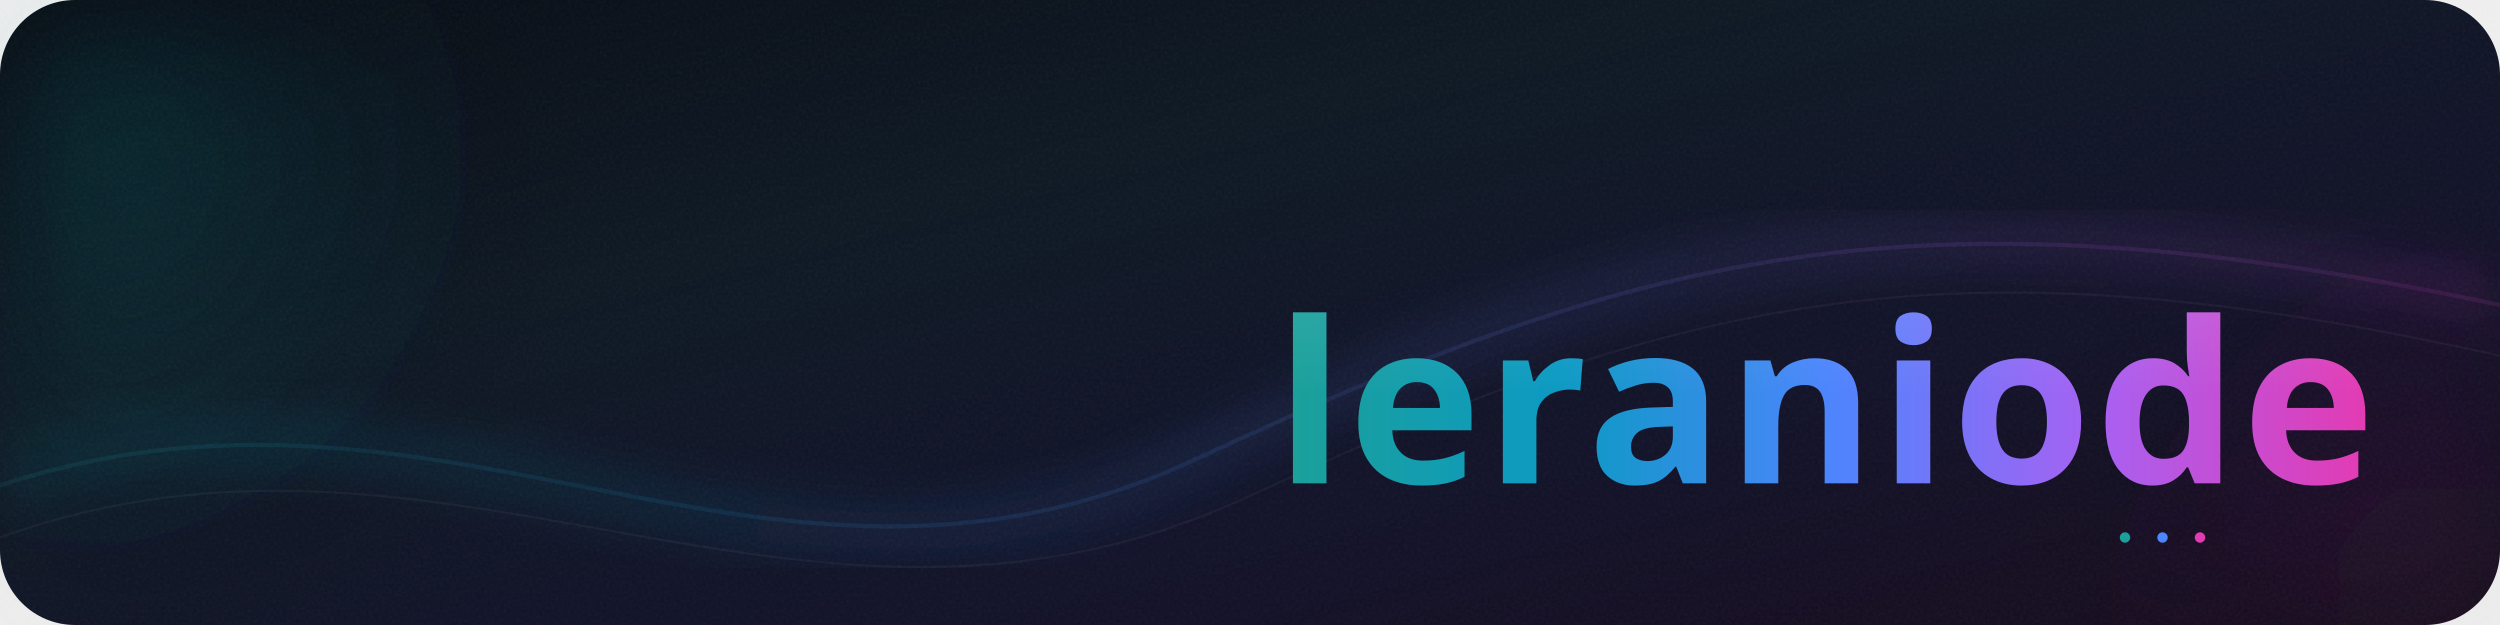
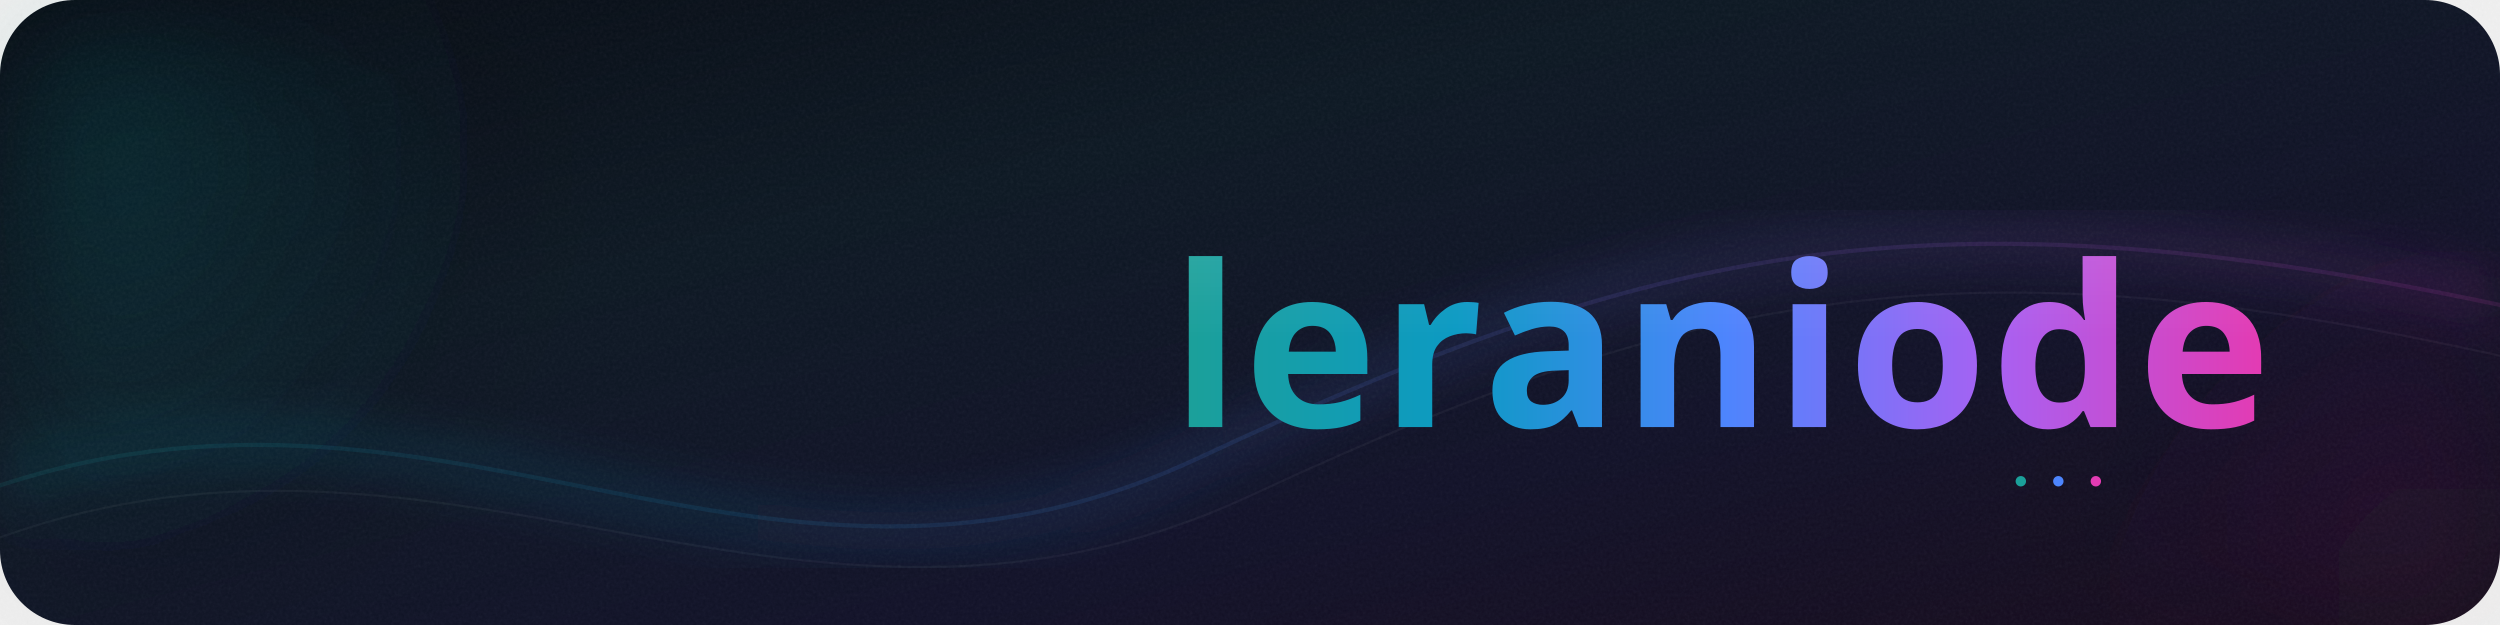
<svg xmlns="http://www.w3.org/2000/svg" viewBox="0 0 1200 300" role="img" aria-labelledby="title desc">
  <defs>
    <linearGradient id="bg" x1="0" y1="0" x2="1" y2="1">
      <stop offset="0" stop-color="#050912" />
      <stop offset=".34" stop-color="#0b1722" />
      <stop offset=".68" stop-color="#101027" />
      <stop offset="1" stop-color="#16091b" />
    </linearGradient>
    <linearGradient id="accent" x1="0" y1="0" x2="1" y2="0">
      <stop offset="0" stop-color="#1ba09a" />
      <stop offset=".25" stop-color="#0c9ac3" />
      <stop offset=".5" stop-color="#4d85fd" />
      <stop offset=".75" stop-color="#a861f2" />
      <stop offset="1" stop-color="#e33bb3" />
    </linearGradient>
    <linearGradient id="sheen" x1="0" y1="0" x2="0" y2="1">
      <stop offset="0" stop-color="#ffffff" stop-opacity=".16" />
      <stop offset=".48" stop-color="#ffffff" stop-opacity="0" />
    </linearGradient>
    <radialGradient id="cyanGlow" cx="18%" cy="40%" r="55%">
      <stop offset="0" stop-color="#1ba09a" stop-opacity=".22" />
      <stop offset="1" stop-color="#050912" stop-opacity="0" />
    </radialGradient>
    <radialGradient id="pinkGlow" cx="86%" cy="70%" r="58%">
      <stop offset="0" stop-color="#e33bb3" stop-opacity=".20" />
      <stop offset="1" stop-color="#050912" stop-opacity="0" />
    </radialGradient>
    <filter id="blur">
      <feGaussianBlur stdDeviation="38" />
    </filter>
    <filter id="softGlow">
      <feGaussianBlur stdDeviation="12" />
    </filter>
    <filter id="grain">
      <feTurbulence type="fractalNoise" baseFrequency=".65" numOctaves="2" seed="8" />
      <feColorMatrix type="saturate" values="0" />
      <feComponentTransfer>
        <feFuncA type="table" tableValues="0 .06" />
      </feComponentTransfer>
    </filter>
  </defs>
  <rect width="1200" height="300" rx="36" fill="url(#bg)" />
  <circle cx="180" cy="120" r="230" fill="url(#cyanGlow)" filter="url(#blur)" />
  <circle cx="1050" cy="235" r="250" fill="url(#pinkGlow)" filter="url(#blur)" />
  <path d="M-70 258        C180 125 350 330 570 222        S930 78 1270 160" fill="none" stroke="url(#accent)" stroke-opacity=".14" stroke-width="18" filter="url(#softGlow)" />
  <path d="M-60 258        C190 132 350 325 575 220        S935 82 1260 160" fill="none" stroke="url(#accent)" stroke-opacity=".12" stroke-width="2" />
  <path d="M-50 280        C190 155 370 345 600 238        S960 110 1260 185" fill="none" stroke="#ffffff" stroke-opacity=".045" stroke-width="1" />
  <rect width="1200" height="300" rx="36" filter="url(#grain)" />
-   <text x="1140" y="232" text-anchor="end" font-family="Nunito" font-size="108" font-weight="600" letter-spacing="2" fill="url(#accent)">leraniode</text>
-   <text x="1140" y="232" text-anchor="end" font-family="Nunito" font-size="108" font-weight="600" letter-spacing="2" fill="url(#sheen)" opacity=".45">leraniode</text>
-   <circle cx="1020" cy="258" r="2.5" fill="#1ba09a" />
-   <circle cx="1038" cy="258" r="2.5" fill="#4d85fd" />
-   <circle cx="1056" cy="258" r="2.5" fill="#e33bb3" />
+   <text x="1090" y="205" text-anchor="end" font-family="Nunito" font-size="108" font-weight="600" letter-spacing="2" fill="url(#accent)">leraniode</text>
+   <text x="1090" y="205" text-anchor="end" font-family="Nunito" font-size="108" font-weight="600" letter-spacing="2" fill="url(#sheen)" opacity=".45">leraniode</text>
+   <circle cx="970" cy="231" r="2.5" fill="#1ba09a" />
+   <circle cx="988" cy="231" r="2.5" fill="#4d85fd" />
+   <circle cx="1006" cy="231" r="2.5" fill="#e33bb3" />
</svg>
